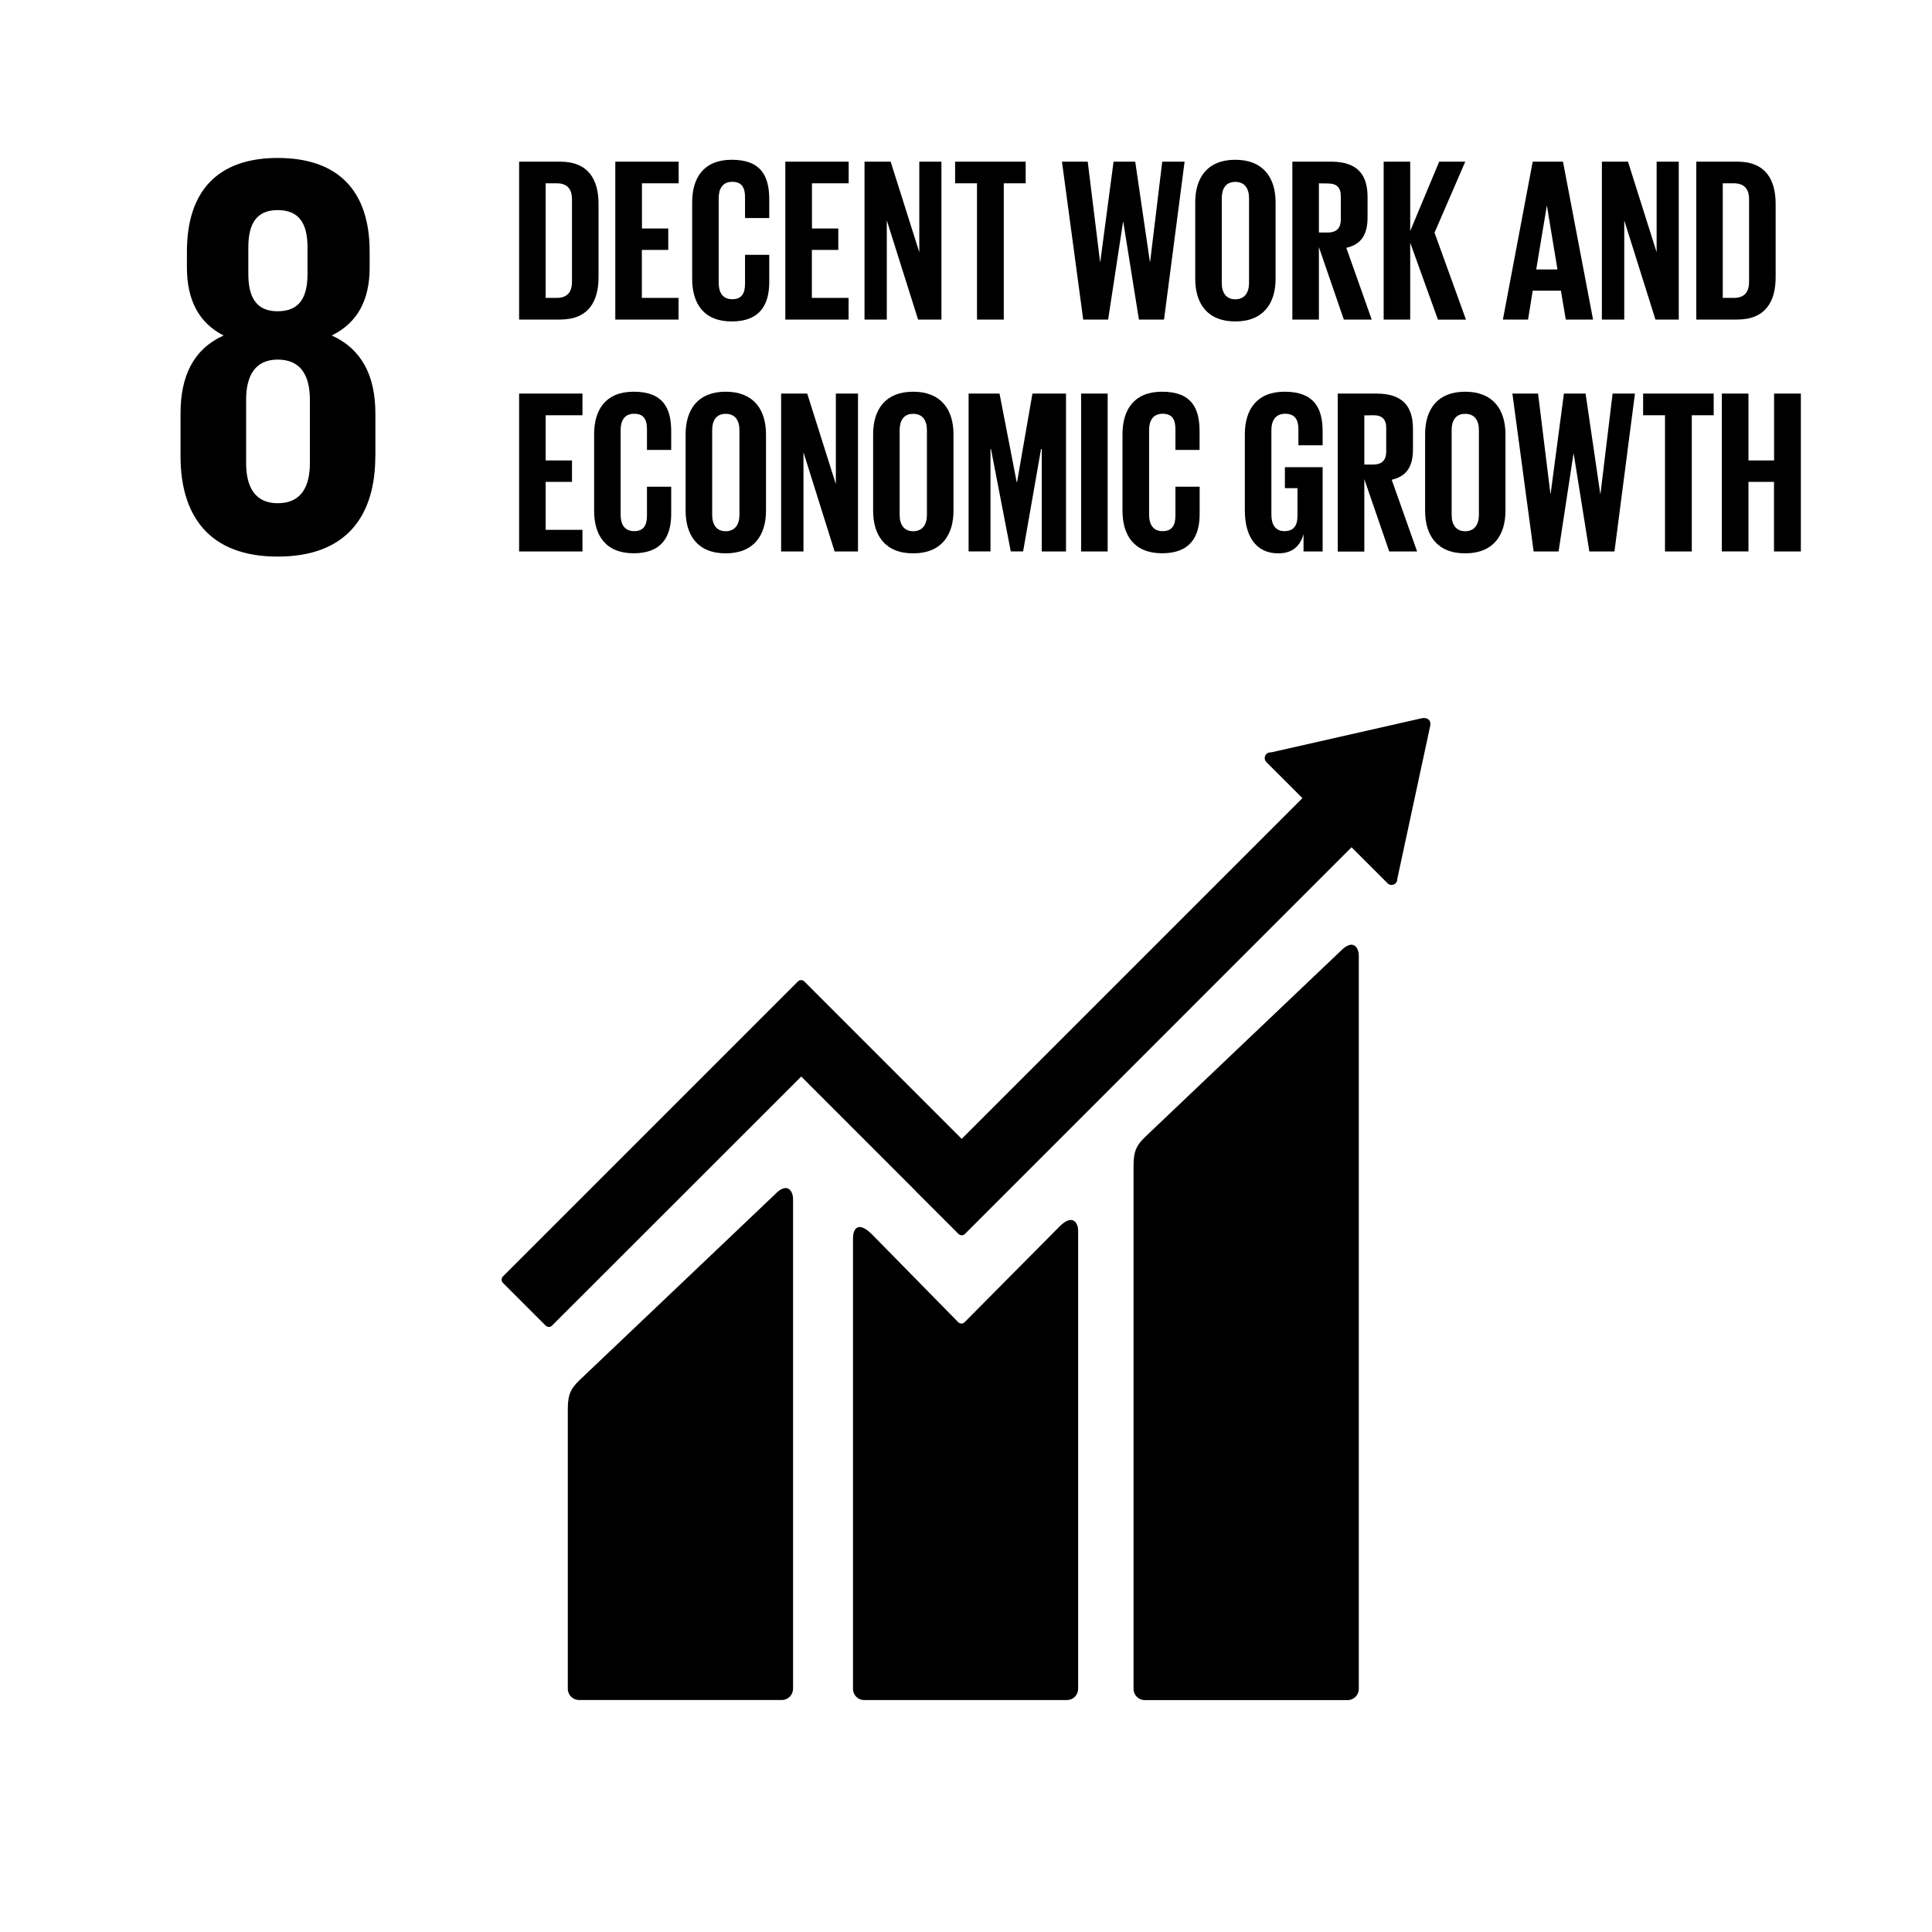
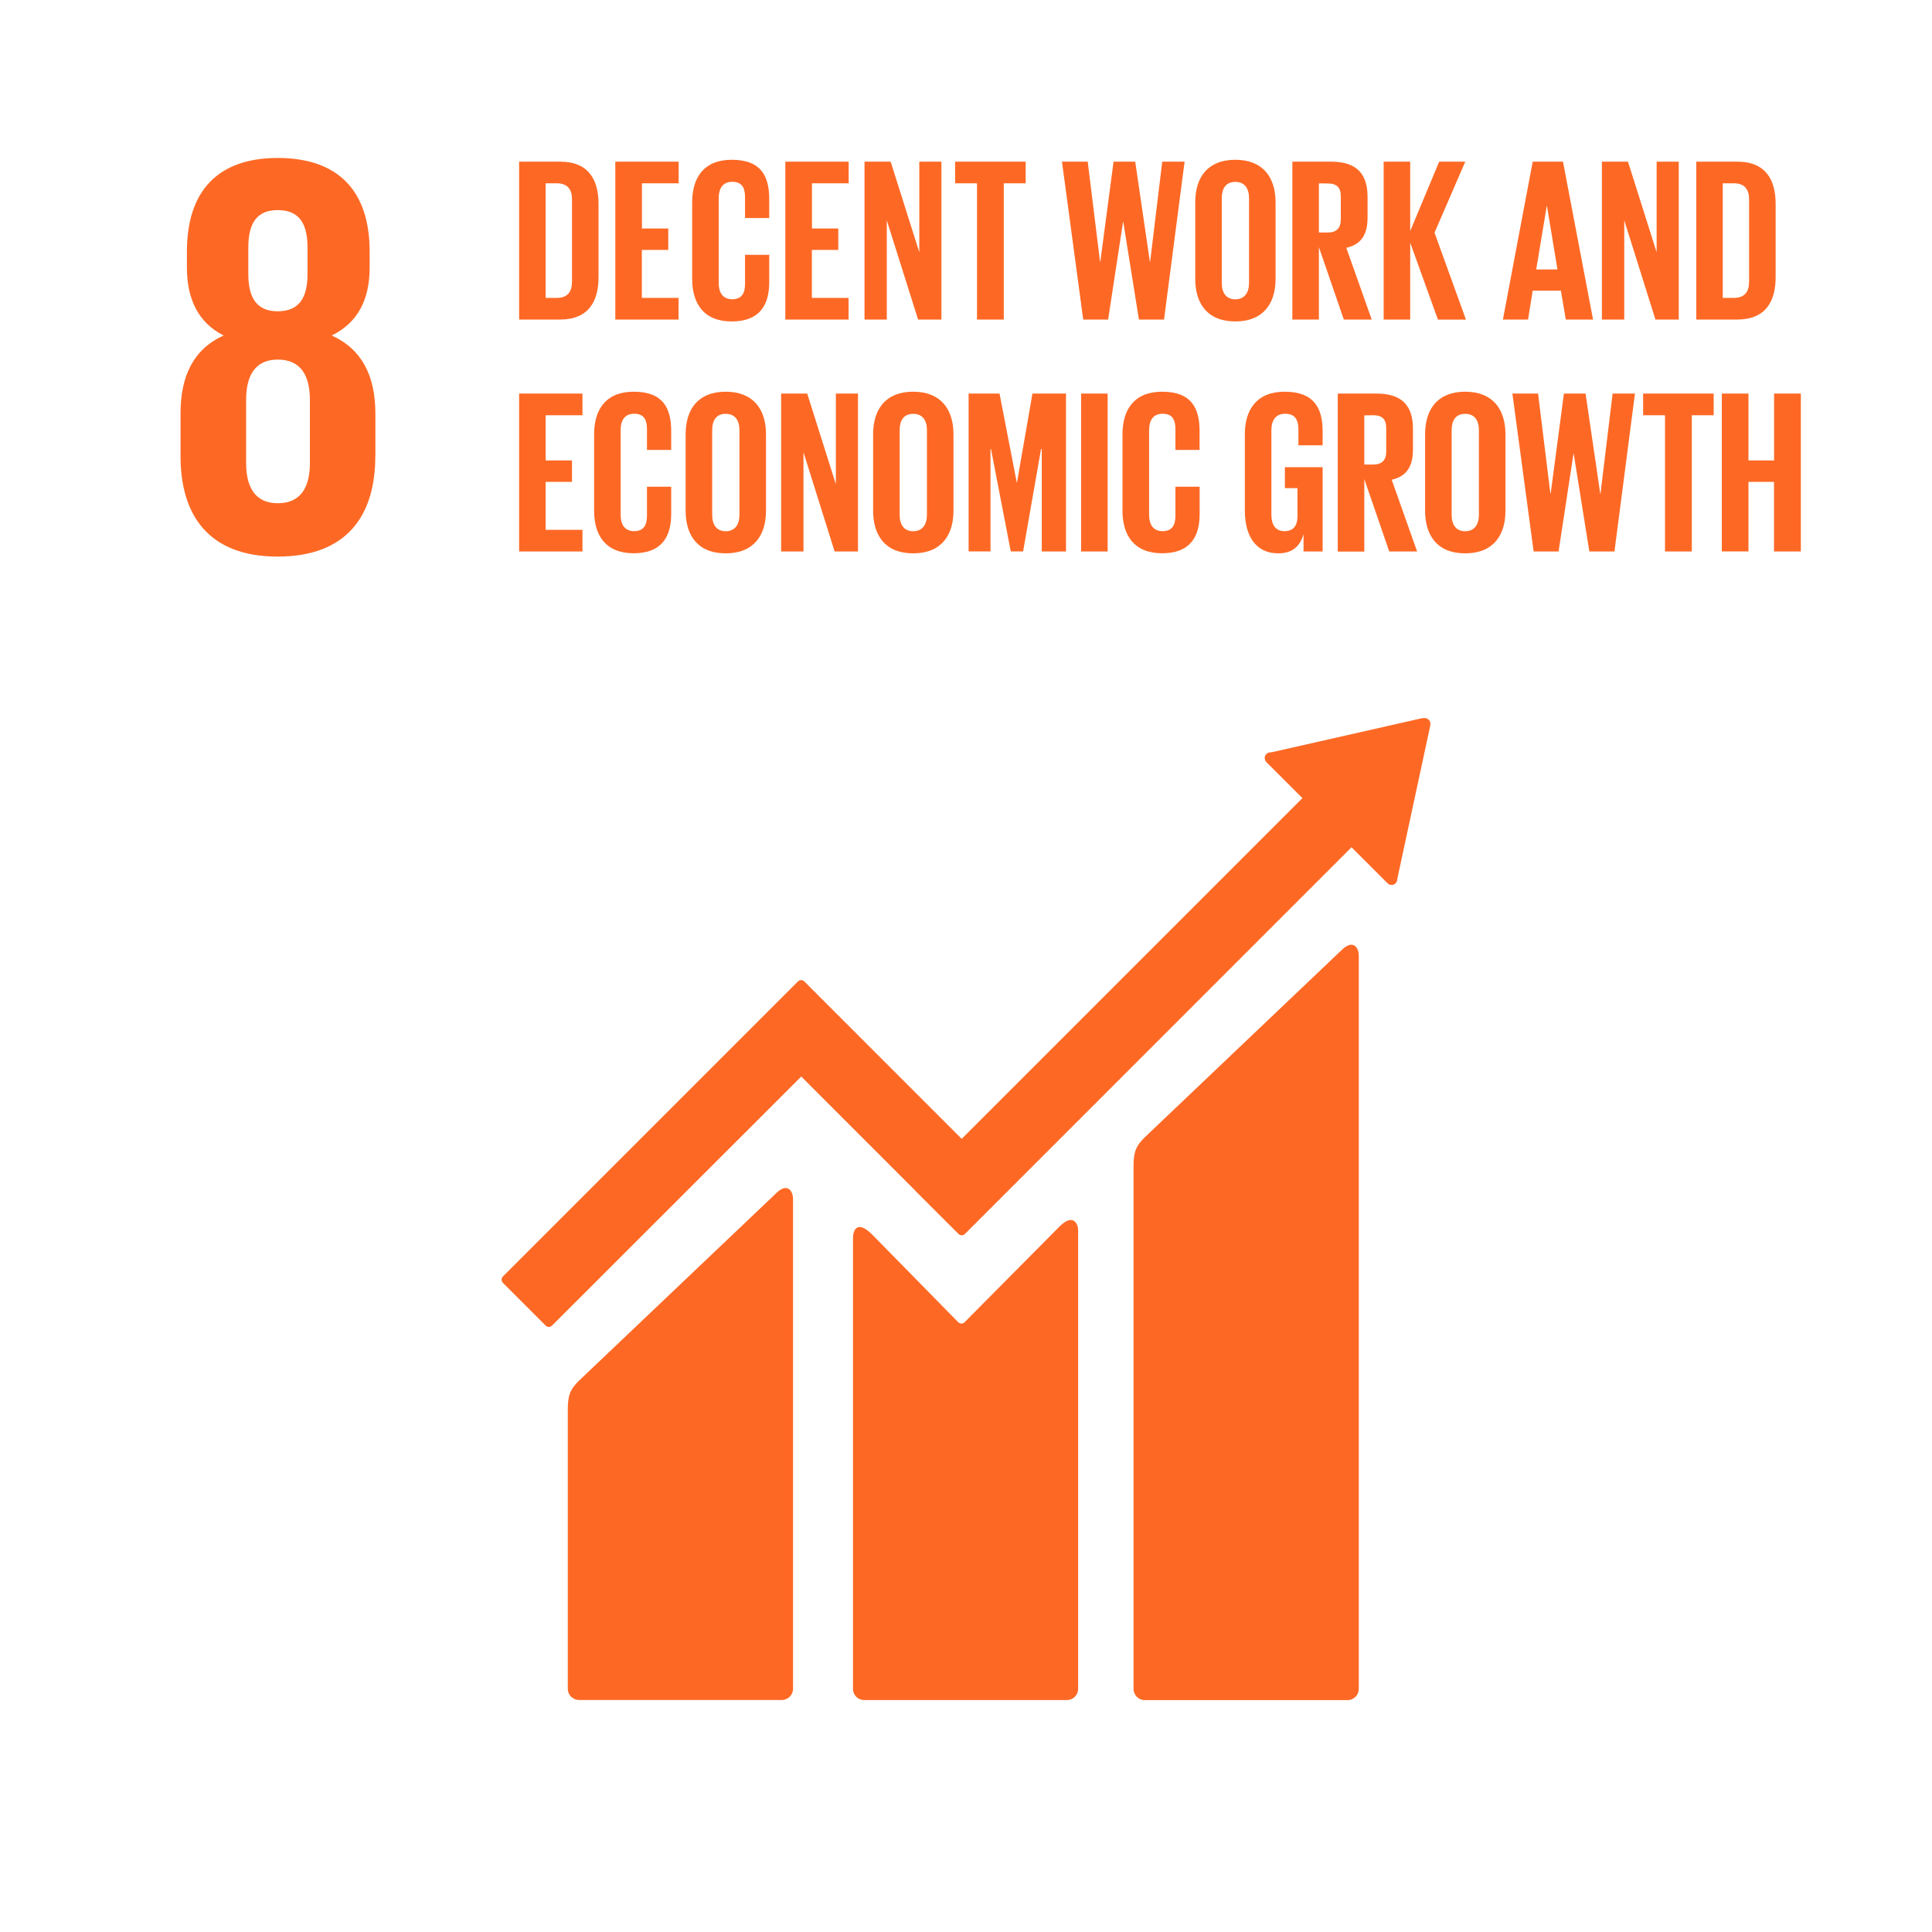
- <svg xmlns="http://www.w3.org/2000/svg" viewBox="0 0 1000 1000">
+ <svg xmlns="http://www.w3.org/2000/svg" viewBox="0 0 1000 1000" fill="#fd6925">
  <path d="M194.3 236.09v-22c0-19.32-6.83-33.3-22.6-40.44 13.37-6.53 19.63-18.43 19.63-35.08v-8.34c0-31.52-16.35-48.47-47.58-48.47-30.92 0-47 17-47 48.47v8.34c0 16.36 6 28.55 19 35.08-15.76 7.14-22.31 21.12-22.31 40.44v22c0 30.62 14.58 52 50.27 52 36 0 50.55-21.42 50.55-52m-65.73-108c0-12.21 4.18-19.34 15.18-19.34 11.29 0 15.46 7.13 15.46 19.34v13.67c0 12.19-4.17 19.35-15.46 19.35-11 0-15.18-7.16-15.18-19.35Zm31.87 111.56c0 12.2-4.46 20.82-16.65 20.82-11.9 0-16.36-8.62-16.36-20.82v-32.71c0-12.19 4.46-20.82 16.36-20.82 12.19 0 16.65 8.63 16.65 20.82Z" class="cls-2" data-name="&lt;Compound Path&gt;" />
  <path d="m694.16 492-101.64 96.67c-3.83 3.81-5.8 6.62-5.8 14.52v271a5.8 5.8 0 0 0 5.8 5.78h105a5.79 5.79 0 0 0 5.79-5.78V494.42c0-3.2-2.5-9-9.14-2.44M401.34 618l-101.65 96.63c-3.82 3.82-5.8 6.62-5.8 14.51v145a5.8 5.8 0 0 0 5.8 5.77h105a5.79 5.79 0 0 0 5.79-5.77V620.38c0-3.21-2.53-9.06-9.14-2.43" class="cls-2" data-name="&lt;Path&gt;" />
  <path d="M740.36 374.72a2.84 2.84 0 0 0-.86-2.2 3.06 3.06 0 0 0-1.88-.83h-1.39l-77.83 17.64-1.41.15a3.14 3.14 0 0 0-1.52.79 3 3 0 0 0 0 4.19l.88.88 17.78 17.77-176.36 176.36L416.32 508a2.32 2.32 0 0 0-3.32 0l-22.1 22.11-130.59 130.58a2.38 2.38 0 0 0 0 3.32l22.13 22.12a2.32 2.32 0 0 0 3.29 0l129-128.92 59.1 59.12a2 2 0 0 0 .19.28l22.11 22.08a2.31 2.31 0 0 0 3.31 0l200.11-200.15 18.66 18.65a2.91 2.91 0 0 0 4.15 0 2.8 2.8 0 0 0 .85-1.92v-.24l17.09-79.45Z" class="cls-2" data-name="&lt;Path&gt;" />
  <path d="m548.33 634.92-49.18 49.58a2.35 2.35 0 0 1-3.17-.12L451.43 639c-8.16-8.12-9.92-1.53-9.92 1.66v233.51a5.77 5.77 0 0 0 5.76 5.78h105a5.79 5.79 0 0 0 5.77-5.78V636.75c0-3.19-2.51-9.06-9.73-1.83" class="cls-2" data-name="&lt;Path&gt;" />
  <g data-name="&lt;Group&gt;">
    <path d="M309.8 105.61v37.85c0 12.54-5.19 21.94-19.89 21.94h-21.22V83.67h21.22c14.7 0 19.89 9.33 19.89 21.94m-21.58 48.58c5.67 0 7.84-3.37 7.84-8.32v-42.79c0-4.83-2.17-8.2-7.84-8.2h-5.79v59.31ZM318.48 83.67h32.79v11.21h-19v23.39h13.62v11.09h-13.67v24.83h19v11.21h-32.74ZM358.26 144.31v-39.55c0-12.78 6-22.06 20.49-22.06 15.19 0 19.41 8.44 19.41 20.5v9.64h-12.53v-10.73c0-5.06-1.69-8-6.63-8s-7 3.5-7 8.44v43.89c0 4.94 2.05 8.44 7 8.44s6.63-3.14 6.63-8v-14.99h12.53V146c0 11.7-4.82 20.38-19.41 20.38s-20.49-9.38-20.49-22.07M406.48 83.67h32.79v11.21h-19v23.39h13.63v11.09h-13.68v24.83h19v11.21h-32.74ZM459 114.05v51.35h-11.53V83.67H461l14.83 46.89V83.67h11.45v81.73H475.2ZM494.36 83.67h36.53v11.21h-11.33v70.52h-13.87V94.88h-11.33ZM581.28 114.89l-7.71 50.51h-12.9l-11-81.73H563l6.39 51.84h.12l6.87-51.84h11.21l7.59 51.84h.12l6.27-51.84h11.58L602.5 165.4h-13l-8.08-50.51ZM618.65 144.31v-39.55c0-12.78 6.27-22.06 20.74-22.06s20.85 9.28 20.85 22.06v39.55c0 12.66-6.27 22.06-20.85 22.06s-20.74-9.37-20.74-22.06m27.85 2.17v-43.89c0-4.94-2.17-8.44-7.11-8.44s-7 3.5-7 8.44v43.89c0 4.94 2.17 8.44 7 8.44s7.11-3.5 7.11-8.44M682.66 127.91v37.49h-13.74V83.67h20c13.87 0 18.93 6.87 18.93 18.32v10.49c0 8.8-3.13 14-11 15.79L710 165.4h-14.44Zm0-33v25.44h4.58c4.71 0 6.76-2.42 6.76-6.76v-12c0-4.46-2-6.63-6.76-6.63ZM729.92 125.62v39.78h-13.74V83.67h13.74v35.92l15-35.92h13.5l-15.91 36.77 16.27 45h-14.51ZM777.9 165.4l15.43-81.73H809l15.56 81.73h-14.11l-2.53-14.94h-14.59l-2.41 14.94Zm17.24-25.92h11l-5.42-32.79h-.13ZM840.71 114.05v51.35h-11.58V83.67h13.51l14.83 46.89V83.67h11.45v81.73h-12.06ZM919.07 105.61v37.85c0 12.54-5.19 21.94-19.9 21.94H878V83.67h21.21c14.67 0 19.86 9.33 19.86 21.94m-21.58 48.58c5.66 0 7.83-3.37 7.83-8.32v-42.79c0-4.83-2.17-8.2-7.83-8.2h-5.79v59.31Z" class="cls-2" data-name="&lt;Compound Path&gt;" />
  </g>
  <g data-name="&lt;Group&gt;">
    <path d="M268.69 203.71h32.79v11.21h-19.05v23.39h13.63v11.09h-13.63v24.84h19.05v11.21h-32.79ZM307.51 264.35v-39.54c0-12.78 6-22.06 20.49-22.06 15.19 0 19.41 8.43 19.41 20.49v9.65h-12.54v-10.73c0-5.07-1.68-8-6.63-8s-7 3.49-7 8.44v43.88c0 4.94 2.05 8.44 7 8.44s6.63-3.13 6.63-8v-14.99h12.54V266c0 11.69-4.82 20.37-19.41 20.37s-20.49-9.37-20.49-22.02M354.88 264.35v-39.54c0-12.78 6.27-22.06 20.74-22.06s20.86 9.28 20.86 22.06v39.54c0 12.66-6.27 22.06-20.86 22.06s-20.74-9.41-20.74-22.06m27.85 2.17v-43.88c0-4.95-2.17-8.44-7.11-8.44s-7 3.49-7 8.44v43.88c0 4.94 2.17 8.44 7 8.44s7.11-3.5 7.11-8.44M415.88 234.09v51.36h-11.57v-81.74h13.5l14.83 46.9v-46.9h11.45v81.74H432ZM451.93 264.35v-39.54c0-12.78 6.27-22.06 20.73-22.06s20.86 9.28 20.86 22.06v39.54c0 12.66-6.27 22.06-20.86 22.06s-20.73-9.41-20.73-22.06m27.85 2.17v-43.88c0-4.95-2.17-8.44-7.12-8.44s-7 3.49-7 8.44v43.88c0 4.94 2.17 8.44 7 8.44s7.12-3.5 7.12-8.44M539.21 232.4h-.36l-9.29 53h-6.39l-10.24-53h-.25v53h-11.33v-81.69h16l8.92 46h.12l8-46h17.37v81.74h-12.55ZM559.58 203.71h13.74v81.74h-13.74ZM581 264.35v-39.54c0-12.78 6-22.06 20.49-22.06 15.19 0 19.41 8.43 19.41 20.49v9.65h-12.5v-10.73c0-5.07-1.69-8-6.63-8s-7 3.49-7 8.44v43.88c0 4.94 2.05 8.44 7 8.44s6.63-3.13 6.63-8v-14.99h12.54V266c0 11.69-4.82 20.37-19.41 20.37S581 277 581 264.35M665.06 241.81h19.53v43.64h-9.88v-8.92c-1.81 6.15-5.67 9.88-13.14 9.88-11.82 0-17.24-9.4-17.24-22.06v-39.54c0-12.78 6.14-22.06 20.61-22.06 15.19 0 19.65 8.43 19.65 20.49v7.23h-12.54v-8.31c0-5.07-1.93-8-6.87-8s-7.11 3.49-7.11 8.44v43.88c0 4.94 2 8.44 6.75 8.44 4.46 0 6.75-2.53 6.75-7.84v-14.42h-6.51ZM706.17 248v37.49h-13.75v-81.78h20c13.86 0 18.93 6.87 18.93 18.32v10.49c0 8.8-3.14 14-11 15.8l13.15 37.13h-14.43Zm0-33v25.44h4.58c4.7 0 6.75-2.41 6.75-6.75v-12.14c0-4.46-2-6.63-6.75-6.63ZM737.63 264.35v-39.54c0-12.78 6.27-22.06 20.74-22.06s20.85 9.28 20.85 22.06v39.54c0 12.66-6.26 22.06-20.85 22.06s-20.74-9.41-20.74-22.06m27.85 2.17v-43.88c0-4.95-2.17-8.44-7.11-8.44s-7 3.49-7 8.44v43.88c0 4.94 2.17 8.44 7 8.44s7.11-3.5 7.11-8.44M814.42 234.93l-7.71 50.52h-12.9l-11-81.74h13.29l6.39 51.84h.12l6.87-51.84h11.21l7.6 51.84h.12l6.27-51.84h11.57l-10.61 81.74h-13l-8.08-50.52ZM850.47 203.71H887v11.21h-11.33v70.53H861.8v-70.53h-11.33ZM918.22 249.4H905v36h-13.79v-81.69H905v34.6h13.26v-34.6h13.86v81.74h-13.9Z" class="cls-2" data-name="&lt;Compound Path&gt;" />
  </g>
</svg>
